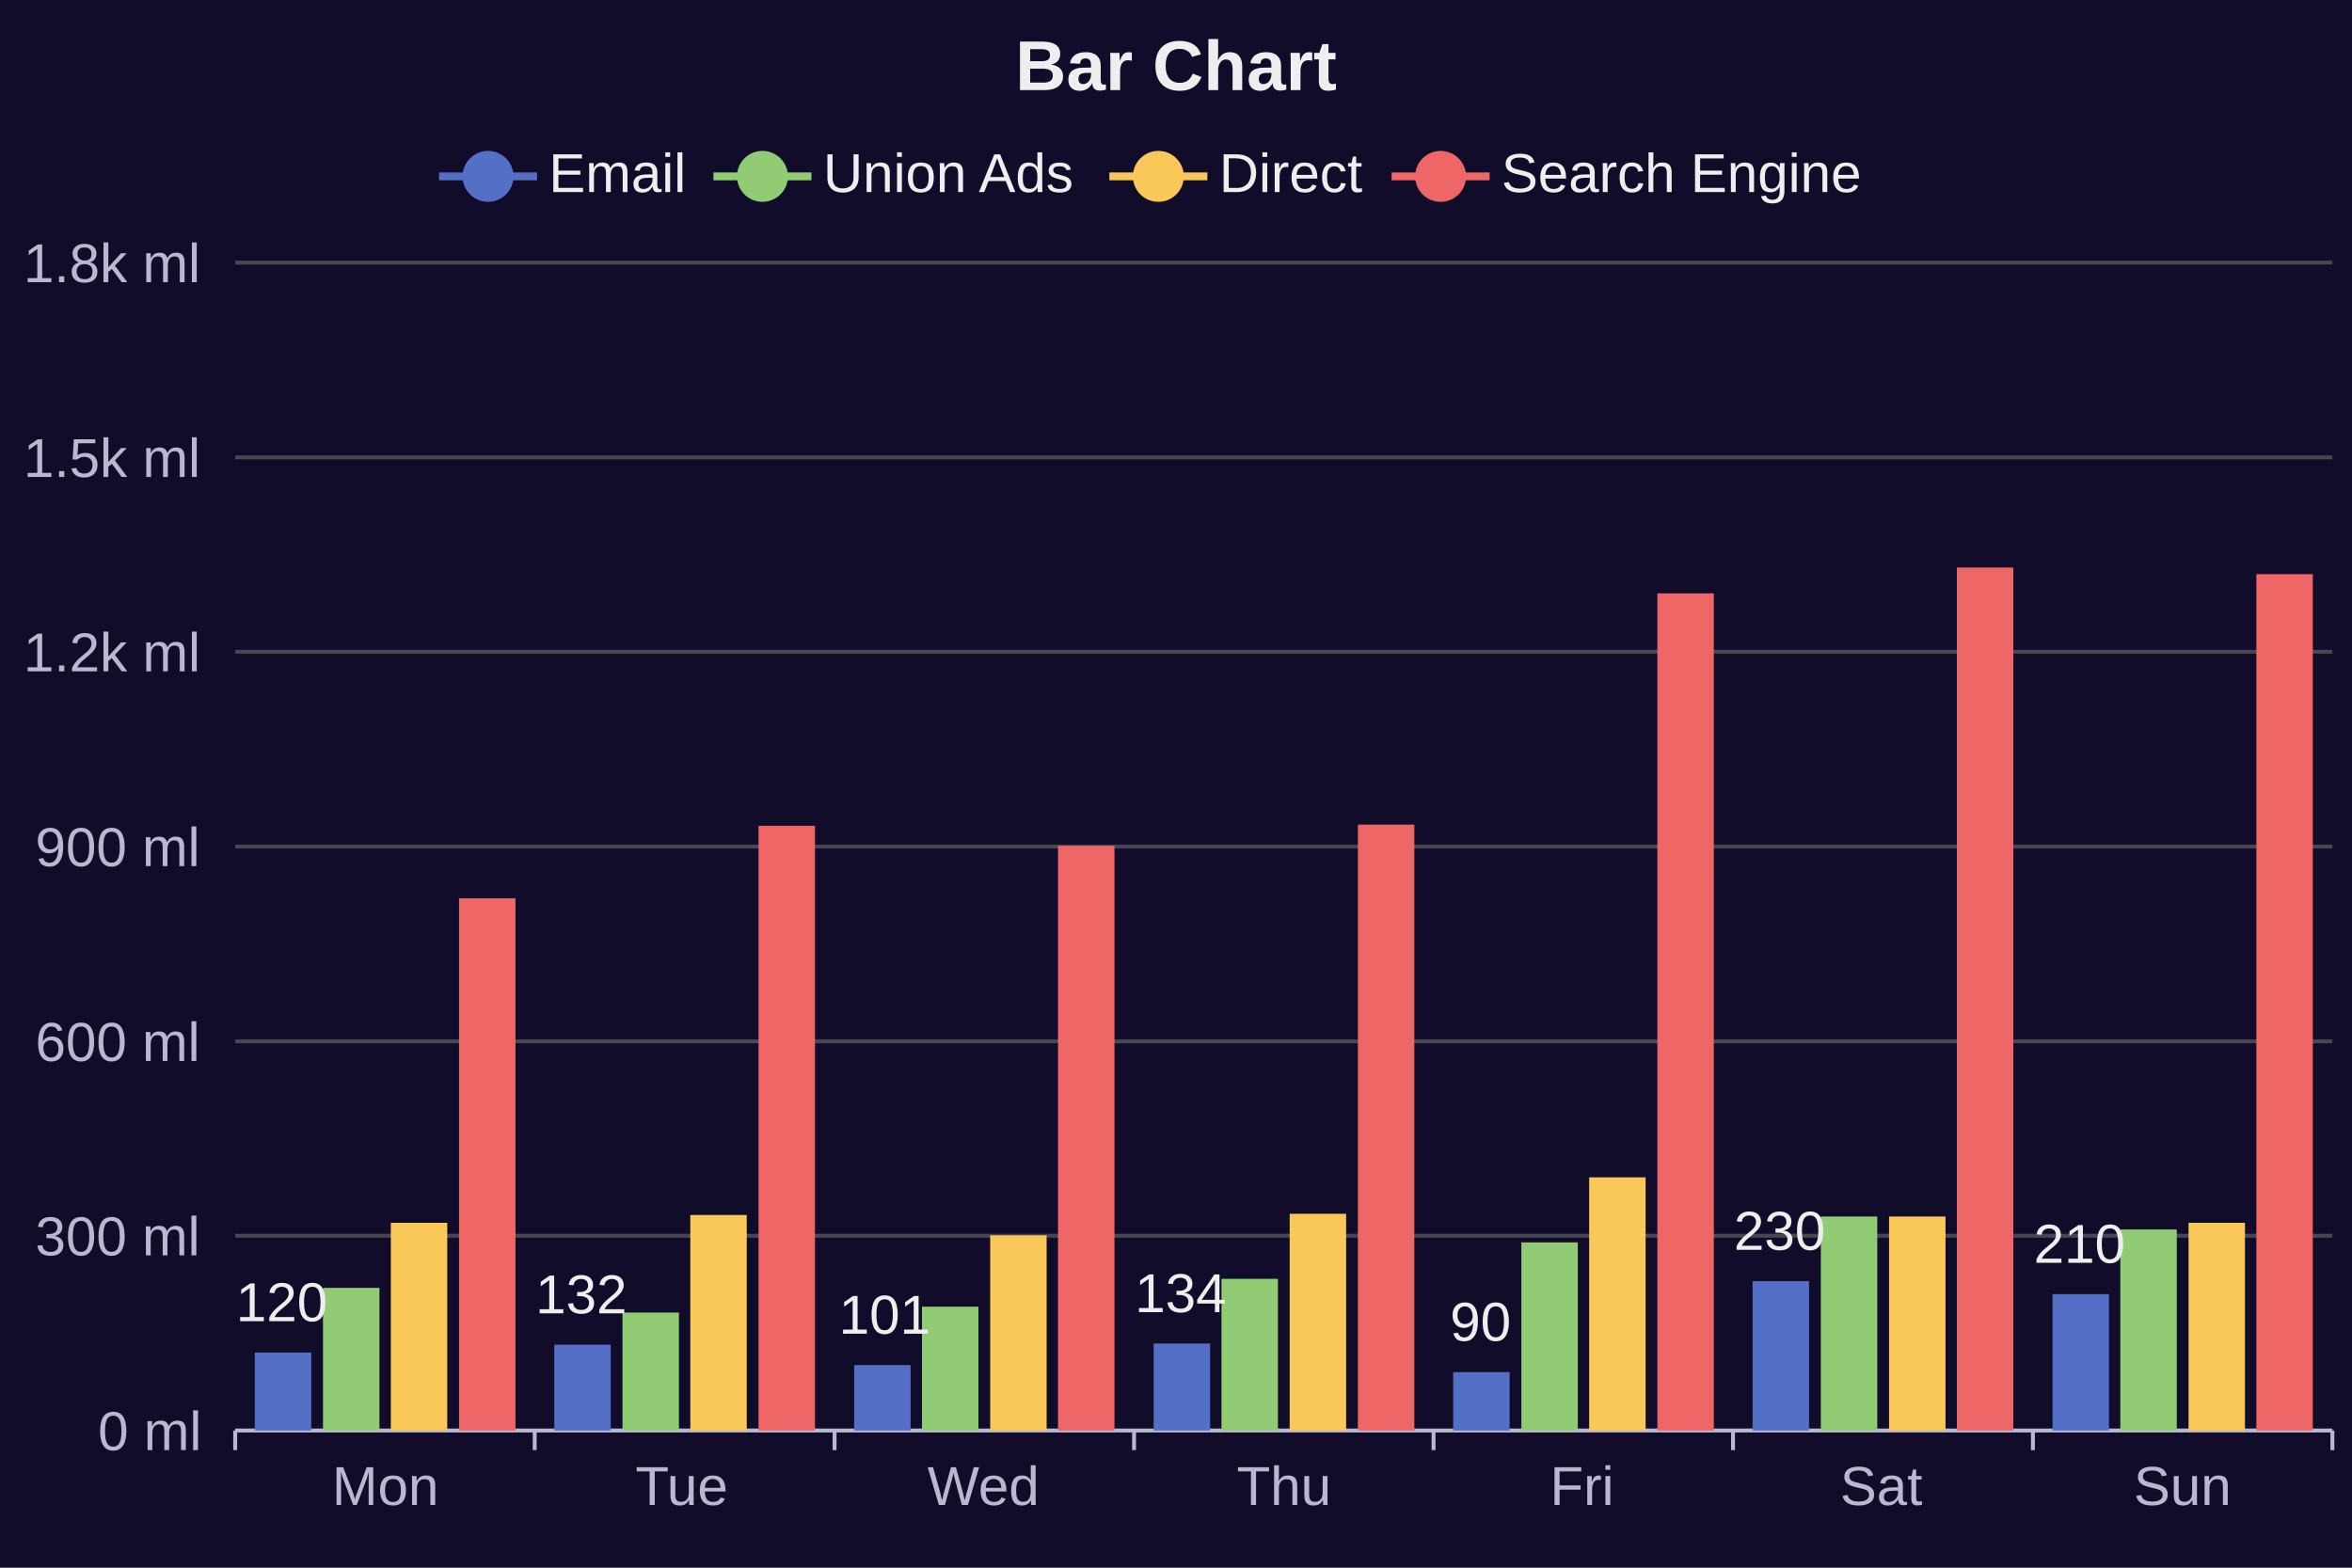
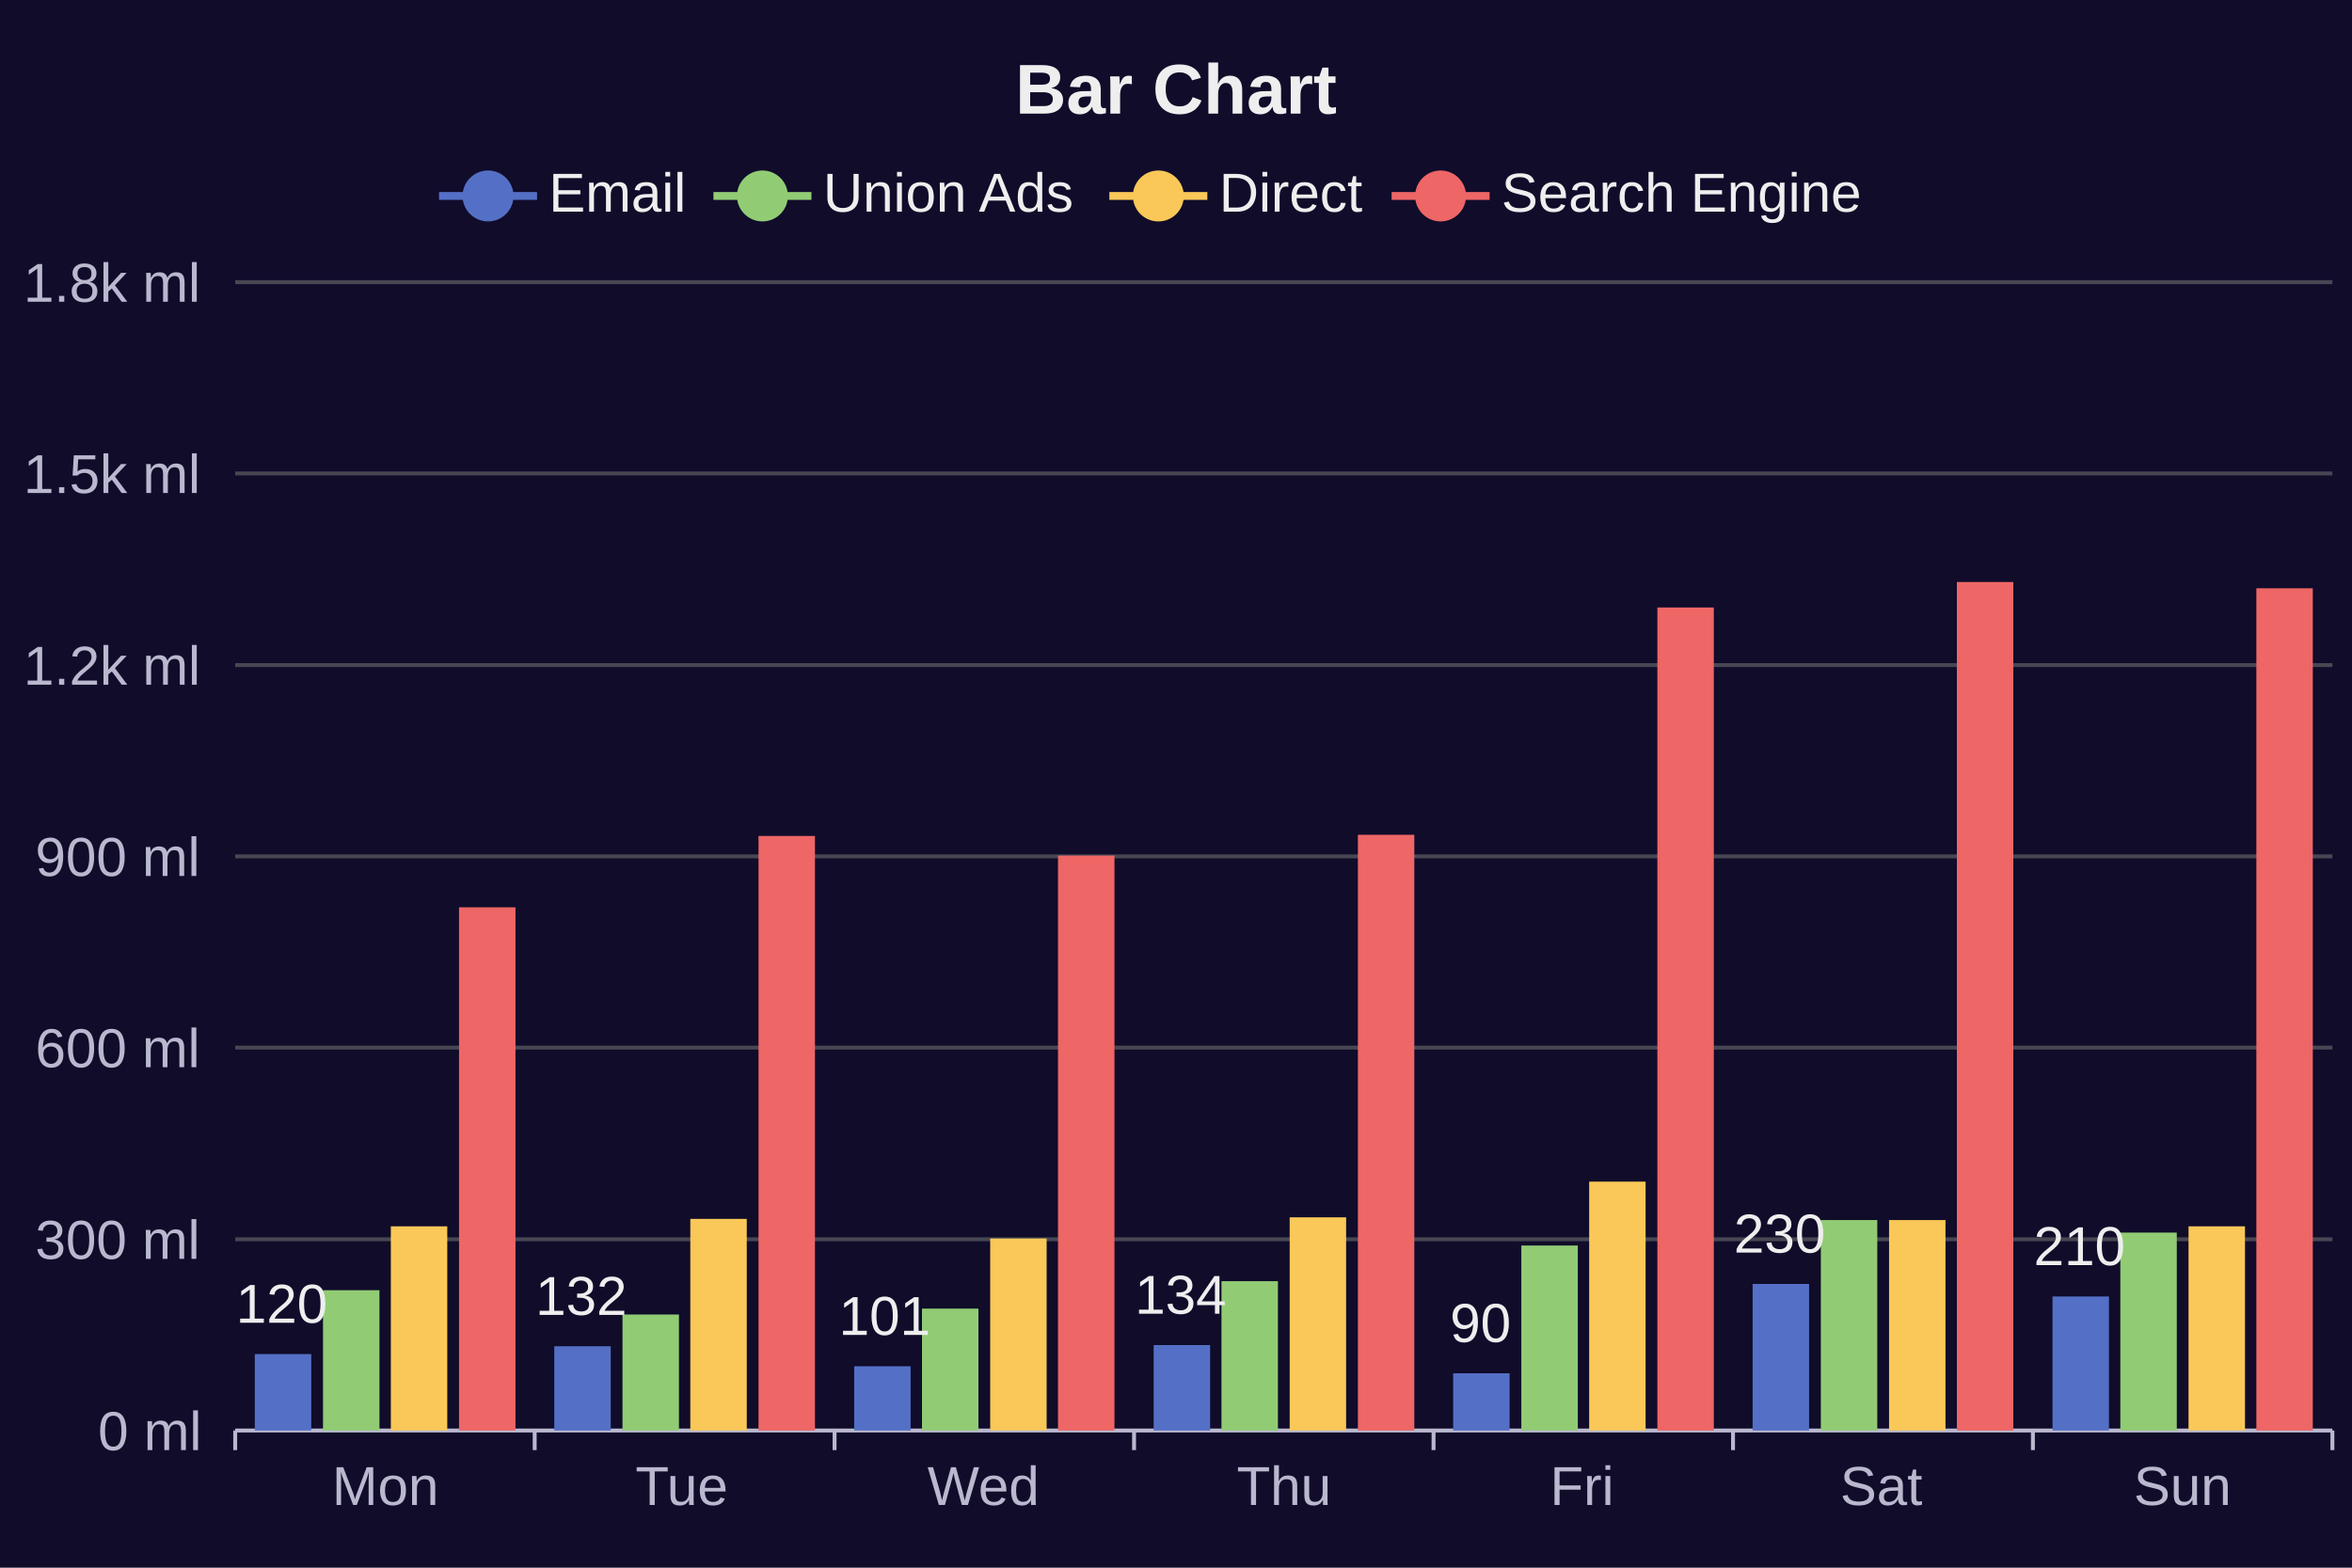
<svg xmlns="http://www.w3.org/2000/svg" width="600" height="400" viewBox="0 0 600 400">
  <rect x="0" y="0" width="600" height="400" fill="#100C2A" />
-   <text font-size="18" x="259" y="23" font-weight="bold" font-family="Arial" fill="#EEEEEE">
+   <text font-size="18" x="259" y="5" dy="24" font-weight="bold" font-family="Arial" fill="#EEEEEE">
Bar Chart
</text>
  <g>
-     <line stroke-width="2" x1="112" y1="45" x2="137" y2="45" stroke="#5470C6" />
-     <circle cx="124.5" cy="45" r="5.5" stroke-width="2" stroke="#5470C6" fill="#5470C6" />
-     <text font-size="14" x="140" y="49" font-family="Arial" fill="#EEEEEE">
+     <line stroke-width="2" x1="112" y1="50" x2="137" y2="50" stroke="#5470C6" />
+     <circle cx="124.5" cy="50" r="5.5" stroke-width="2" stroke="#5470C6" fill="#5470C6" />
+     <text font-size="14" x="140" y="54" font-family="Arial" fill="#EEEEEE">
Email
</text>
  </g>
  <g>
-     <line stroke-width="2" x1="182" y1="45" x2="207" y2="45" stroke="#91CC75" />
-     <circle cx="194.5" cy="45" r="5.5" stroke-width="2" stroke="#91CC75" fill="#91CC75" />
-     <text font-size="14" x="210" y="49" font-family="Arial" fill="#EEEEEE">
+     <line stroke-width="2" x1="182" y1="50" x2="207" y2="50" stroke="#91CC75" />
+     <circle cx="194.5" cy="50" r="5.5" stroke-width="2" stroke="#91CC75" fill="#91CC75" />
+     <text font-size="14" x="210" y="54" font-family="Arial" fill="#EEEEEE">
Union Ads
</text>
  </g>
  <g>
-     <line stroke-width="2" x1="283" y1="45" x2="308" y2="45" stroke="#FAC858" />
-     <circle cx="295.5" cy="45" r="5.5" stroke-width="2" stroke="#FAC858" fill="#FAC858" />
-     <text font-size="14" x="311" y="49" font-family="Arial" fill="#EEEEEE">
+     <line stroke-width="2" x1="283" y1="50" x2="308" y2="50" stroke="#FAC858" />
+     <circle cx="295.5" cy="50" r="5.5" stroke-width="2" stroke="#FAC858" fill="#FAC858" />
+     <text font-size="14" x="311" y="54" font-family="Arial" fill="#EEEEEE">
Direct
</text>
  </g>
  <g>
-     <line stroke-width="2" x1="355" y1="45" x2="380" y2="45" stroke="#EE6666" />
-     <circle cx="367.5" cy="45" r="5.5" stroke-width="2" stroke="#EE6666" fill="#EE6666" />
-     <text font-size="14" x="383" y="49" font-family="Arial" fill="#EEEEEE">
+     <line stroke-width="2" x1="355" y1="50" x2="380" y2="50" stroke="#EE6666" />
+     <circle cx="367.5" cy="50" r="5.5" stroke-width="2" stroke="#EE6666" fill="#EE6666" />
+     <text font-size="14" x="383" y="54" font-family="Arial" fill="#EEEEEE">
Search Engine
</text>
  </g>
  <g stroke="#474753">
-     <line stroke-width="1" x1="60" y1="67" x2="595" y2="67" />
-     <line stroke-width="1" x1="60" y1="116.7" x2="595" y2="116.7" />
-     <line stroke-width="1" x1="60" y1="166.3" x2="595" y2="166.3" />
-     <line stroke-width="1" x1="60" y1="216" x2="595" y2="216" />
-     <line stroke-width="1" x1="60" y1="265.7" x2="595" y2="265.7" />
-     <line stroke-width="1" x1="60" y1="315.3" x2="595" y2="315.3" />
+     <line stroke-width="1" x1="60" y1="72" x2="595" y2="72" />
+     <line stroke-width="1" x1="60" y1="120.8" x2="595" y2="120.8" />
+     <line stroke-width="1" x1="60" y1="169.7" x2="595" y2="169.7" />
+     <line stroke-width="1" x1="60" y1="218.5" x2="595" y2="218.5" />
+     <line stroke-width="1" x1="60" y1="267.3" x2="595" y2="267.3" />
+     <line stroke-width="1" x1="60" y1="316.2" x2="595" y2="316.2" />
  </g>
  <g>
-     <text font-size="14" x="6" y="72" font-family="Arial" fill="#B9B8CE">
+     <text font-size="14" x="6" y="77" font-family="Arial" fill="#B9B8CE">
1.8k ml
</text>
-     <text font-size="14" x="6" y="121.7" font-family="Arial" fill="#B9B8CE">
+     <text font-size="14" x="6" y="125.8" font-family="Arial" fill="#B9B8CE">
1.5k ml
</text>
-     <text font-size="14" x="6" y="171.3" font-family="Arial" fill="#B9B8CE">
+     <text font-size="14" x="6" y="174.7" font-family="Arial" fill="#B9B8CE">
1.2k ml
</text>
-     <text font-size="14" x="9" y="221" font-family="Arial" fill="#B9B8CE">
+     <text font-size="14" x="9" y="223.5" font-family="Arial" fill="#B9B8CE">
900 ml
</text>
-     <text font-size="14" x="9" y="270.7" font-family="Arial" fill="#B9B8CE">
+     <text font-size="14" x="9" y="272.3" font-family="Arial" fill="#B9B8CE">
600 ml
</text>
-     <text font-size="14" x="9" y="320.3" font-family="Arial" fill="#B9B8CE">
+     <text font-size="14" x="9" y="321.2" font-family="Arial" fill="#B9B8CE">
300 ml
</text>
    <text font-size="14" x="25" y="370" font-family="Arial" fill="#B9B8CE">
0 ml
</text>
  </g>
  <g>
    <g stroke="#B9B8CE">
      <line stroke-width="1" x1="60" y1="365" x2="595" y2="365" />
      <line stroke-width="1" x1="60" y1="365" x2="60" y2="370" />
      <line stroke-width="1" x1="136.4" y1="365" x2="136.4" y2="370" />
      <line stroke-width="1" x1="212.9" y1="365" x2="212.9" y2="370" />
      <line stroke-width="1" x1="289.3" y1="365" x2="289.3" y2="370" />
      <line stroke-width="1" x1="365.7" y1="365" x2="365.7" y2="370" />
      <line stroke-width="1" x1="442.1" y1="365" x2="442.1" y2="370" />
      <line stroke-width="1" x1="518.6" y1="365" x2="518.6" y2="370" />
      <line stroke-width="1" x1="595" y1="365" x2="595" y2="370" />
    </g>
    <text font-size="14" x="84.7" y="384" font-family="Arial" fill="#B9B8CE">
Mon
</text>
    <text font-size="14" x="162.1" y="384" font-family="Arial" fill="#B9B8CE">
Tue
</text>
    <text font-size="14" x="236.6" y="384" font-family="Arial" fill="#B9B8CE">
Wed
</text>
    <text font-size="14" x="315.5" y="384" font-family="Arial" fill="#B9B8CE">
Thu
</text>
    <text font-size="14" x="395.4" y="384" font-family="Arial" fill="#B9B8CE">
Fri
</text>
    <text font-size="14" x="469.4" y="384" font-family="Arial" fill="#B9B8CE">
Sat
</text>
    <text font-size="14" x="544.3" y="384" font-family="Arial" fill="#B9B8CE">
Sun
</text>
  </g>
-   <rect x="65" y="345.1" width="14.4" height="19.9" fill="#5470C6" />
-   <rect x="141.4" y="343.1" width="14.4" height="21.9" fill="#5470C6" />
-   <rect x="217.9" y="348.3" width="14.4" height="16.7" fill="#5470C6" />
-   <rect x="294.3" y="342.8" width="14.4" height="22.2" fill="#5470C6" />
-   <rect x="370.7" y="350.1" width="14.4" height="14.9" fill="#5470C6" />
-   <rect x="447.1" y="326.9" width="14.4" height="38.1" fill="#5470C6" />
-   <rect x="523.6" y="330.2" width="14.4" height="34.8" fill="#5470C6" />
-   <rect x="82.4" y="328.6" width="14.4" height="36.4" fill="#91CC75" />
-   <rect x="158.8" y="334.9" width="14.4" height="30.1" fill="#91CC75" />
-   <rect x="235.2" y="333.4" width="14.4" height="31.6" fill="#91CC75" />
-   <rect x="311.6" y="326.3" width="14.4" height="38.7" fill="#91CC75" />
-   <rect x="388.1" y="317" width="14.4" height="48" fill="#91CC75" />
-   <rect x="464.5" y="310.4" width="14.4" height="54.6" fill="#91CC75" />
-   <rect x="540.9" y="313.7" width="14.4" height="51.3" fill="#91CC75" />
-   <rect x="99.7" y="312" width="14.4" height="53" fill="#FAC858" />
-   <rect x="176.1" y="310" width="14.4" height="55" fill="#FAC858" />
-   <rect x="252.6" y="315.2" width="14.4" height="49.8" fill="#FAC858" />
-   <rect x="329" y="309.7" width="14.4" height="55.3" fill="#FAC858" />
-   <rect x="405.4" y="300.4" width="14.4" height="64.6" fill="#FAC858" />
-   <rect x="481.9" y="310.4" width="14.4" height="54.6" fill="#FAC858" />
-   <rect x="558.3" y="312" width="14.4" height="53" fill="#FAC858" />
-   <rect x="117.1" y="229.2" width="14.4" height="135.8" fill="#EE6666" />
-   <rect x="193.5" y="210.7" width="14.4" height="154.3" fill="#EE6666" />
-   <rect x="269.9" y="215.8" width="14.4" height="149.2" fill="#EE6666" />
-   <rect x="346.4" y="210.4" width="14.4" height="154.6" fill="#EE6666" />
-   <rect x="422.8" y="151.4" width="14.4" height="213.6" fill="#EE6666" />
-   <rect x="499.2" y="144.8" width="14.4" height="220.2" fill="#EE6666" />
-   <rect x="575.6" y="146.5" width="14.4" height="218.5" fill="#EE6666" />
-   <text font-size="14" x="72.2" y="345.1" dx="-12" dy="-8" font-family="Arial" fill="#EEEEEE">
+   <rect x="65" y="345.5" width="14.4" height="19.5" fill="#5470C6" />
+   <rect x="141.4" y="343.5" width="14.4" height="21.5" fill="#5470C6" />
+   <rect x="217.9" y="348.6" width="14.4" height="16.4" fill="#5470C6" />
+   <rect x="294.3" y="343.2" width="14.4" height="21.8" fill="#5470C6" />
+   <rect x="370.7" y="350.4" width="14.4" height="14.6" fill="#5470C6" />
+   <rect x="447.1" y="327.6" width="14.4" height="37.4" fill="#5470C6" />
+   <rect x="523.6" y="330.8" width="14.4" height="34.2" fill="#5470C6" />
+   <rect x="82.4" y="329.2" width="14.4" height="35.8" fill="#91CC75" />
+   <rect x="158.8" y="335.4" width="14.4" height="29.6" fill="#91CC75" />
+   <rect x="235.2" y="333.9" width="14.4" height="31.1" fill="#91CC75" />
+   <rect x="311.6" y="326.9" width="14.4" height="38.1" fill="#91CC75" />
+   <rect x="388.1" y="317.8" width="14.4" height="47.2" fill="#91CC75" />
+   <rect x="464.5" y="311.3" width="14.4" height="53.7" fill="#91CC75" />
+   <rect x="540.9" y="314.5" width="14.4" height="50.5" fill="#91CC75" />
+   <rect x="99.7" y="312.9" width="14.4" height="52.1" fill="#FAC858" />
+   <rect x="176.1" y="311" width="14.4" height="54" fill="#FAC858" />
+   <rect x="252.6" y="316" width="14.4" height="49" fill="#FAC858" />
+   <rect x="329" y="310.6" width="14.4" height="54.4" fill="#FAC858" />
+   <rect x="405.4" y="301.5" width="14.4" height="63.5" fill="#FAC858" />
+   <rect x="481.9" y="311.3" width="14.4" height="53.7" fill="#FAC858" />
+   <rect x="558.3" y="312.9" width="14.4" height="52.1" fill="#FAC858" />
+   <rect x="117.1" y="231.5" width="14.4" height="133.5" fill="#EE6666" />
+   <rect x="193.5" y="213.3" width="14.4" height="151.7" fill="#EE6666" />
+   <rect x="269.9" y="218.3" width="14.4" height="146.7" fill="#EE6666" />
+   <rect x="346.4" y="213" width="14.4" height="152" fill="#EE6666" />
+   <rect x="422.8" y="155" width="14.4" height="210" fill="#EE6666" />
+   <rect x="499.2" y="148.5" width="14.4" height="216.5" fill="#EE6666" />
+   <rect x="575.6" y="150.1" width="14.4" height="214.9" fill="#EE6666" />
+   <text font-size="14" x="72.2" y="345.5" dx="-12" dy="-8" font-family="Arial" fill="#EEEEEE">
120
</text>
-   <text font-size="14" x="148.6" y="343.1" dx="-12" dy="-8" font-family="Arial" fill="#EEEEEE">
+   <text font-size="14" x="148.6" y="343.5" dx="-12" dy="-8" font-family="Arial" fill="#EEEEEE">
132
</text>
-   <text font-size="14" x="225" y="348.3" dx="-11" dy="-8" font-family="Arial" fill="#EEEEEE">
+   <text font-size="14" x="225" y="348.6" dx="-11" dy="-8" font-family="Arial" fill="#EEEEEE">
101
</text>
-   <text font-size="14" x="301.5" y="342.8" dx="-12" dy="-8" font-family="Arial" fill="#EEEEEE">
+   <text font-size="14" x="301.5" y="343.2" dx="-12" dy="-8" font-family="Arial" fill="#EEEEEE">
134
</text>
-   <text font-size="14" x="377.9" y="350.1" dx="-8" dy="-8" font-family="Arial" fill="#EEEEEE">
+   <text font-size="14" x="377.9" y="350.4" dx="-8" dy="-8" font-family="Arial" fill="#EEEEEE">
90
</text>
-   <text font-size="14" x="454.3" y="326.9" dx="-12" dy="-8" font-family="Arial" fill="#EEEEEE">
+   <text font-size="14" x="454.3" y="327.6" dx="-12" dy="-8" font-family="Arial" fill="#EEEEEE">
230
</text>
-   <text font-size="14" x="530.8" y="330.2" dx="-12" dy="-8" font-family="Arial" fill="#EEEEEE">
+   <text font-size="14" x="530.8" y="330.8" dx="-12" dy="-8" font-family="Arial" fill="#EEEEEE">
210
</text>
</svg>
